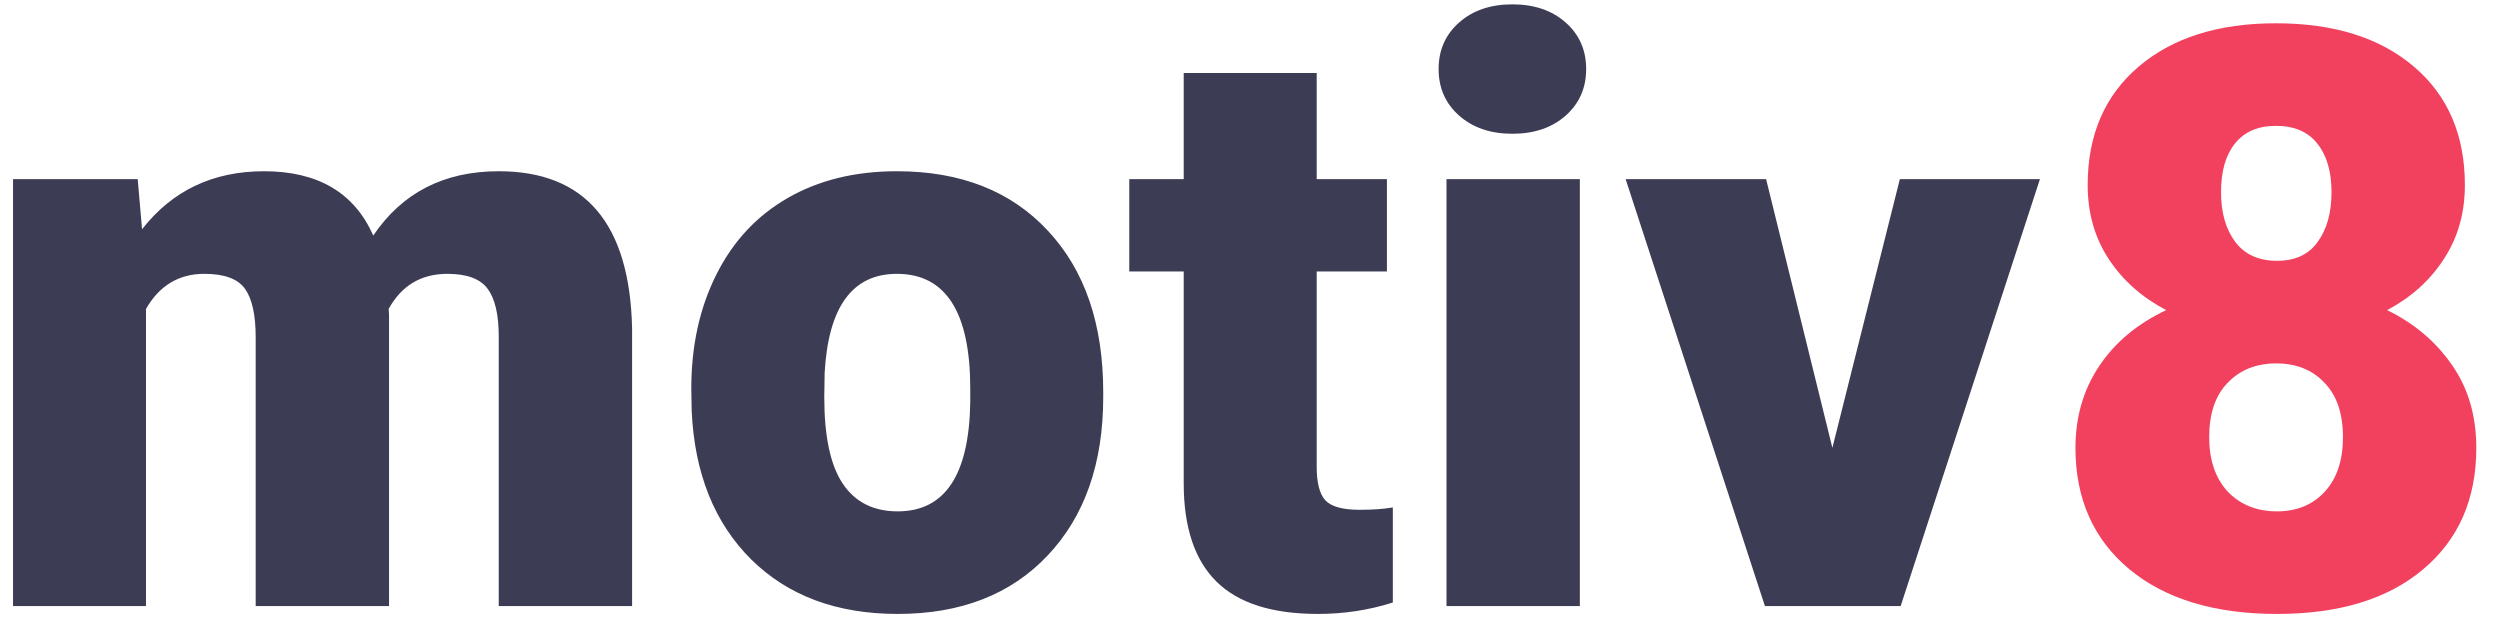
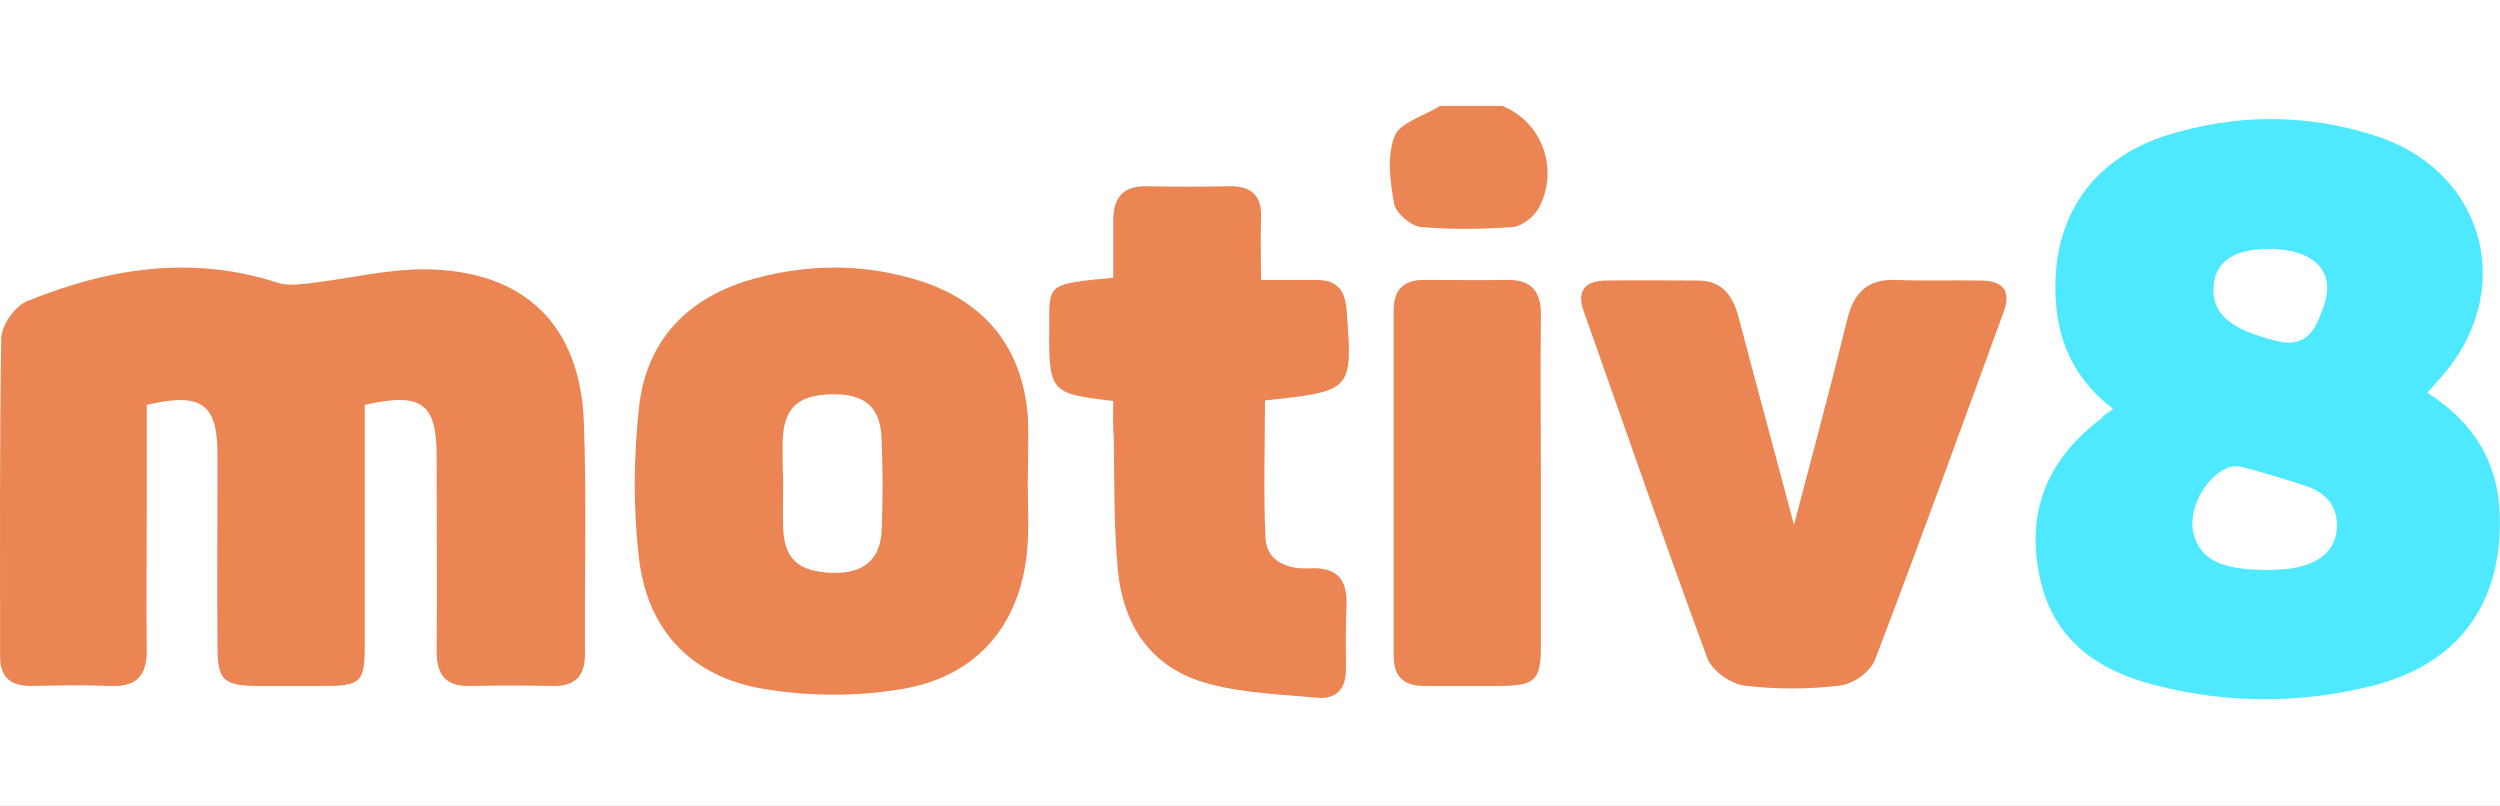
- <svg xmlns="http://www.w3.org/2000/svg" xmlns:xlink="http://www.w3.org/1999/xlink" width="99" height="25" viewBox="0 0 99 25" version="1.1">
-   <g id="Canvas" transform="translate(-452 -1722)">
-     <rect x="452" y="1722" width="99" height="25" fill="#E5E5E5" />
+ <svg xmlns="http://www.w3.org/2000/svg" xmlns:xlink="http://www.w3.org/1999/xlink" width="118" height="38" viewBox="0 0 118 38" version="1.1">
+   <g id="Canvas" transform="translate(-1064 1427)">
    <clipPath id="clip-0" clip-rule="evenodd">
-       <path d="M 431 1698L 1455 1698L 1455 2466L 431 2466L 431 1698Z" fill="#FFFFFF" />
+       <path d="M 1064 -1427L 1182 -1427L 1182 -1389L 1064 -1389L 1064 -1427Z" fill="#FFFFFF" />
    </clipPath>
-     <g id="User : Profile" clip-path="url(#clip-0)">
-       <path d="M 431 1698L 1455 1698L 1455 2466L 431 2466L 431 1698Z" fill="#FAFAFA" />
-       <g id="Navigation: User Auth">
-         <g id="Group">
-           <g id="Rectangle 2">
-             <use xlink:href="#path0_fill" transform="translate(431 1698)" fill="#FFFFFF" />
-           </g>
-           <g id="logo">
-             <use xlink:href="#path1_fill" transform="translate(451 1716)" fill="#3D3C55" />
-             <use xlink:href="#path2_fill" transform="translate(451 1716)" fill="#F1415F" />
-           </g>
+     <g id="Motiv8 Logo" clip-path="url(#clip-0)">
+       <path d="M 1064 -1427L 1182 -1427L 1182 -1389L 1064 -1389L 1064 -1427Z" fill="#FFFFFF" />
+       <g id="Group">
+         <g id="Vector">
+           <use xlink:href="#path0_fill" transform="translate(1129.6 -1422)" fill="#EB8554" />
+         </g>
+         <g id="Vector">
+           <use xlink:href="#path1_fill" transform="translate(1160.08 -1421.38)" fill="#4FE9FF" />
+         </g>
+         <g id="Vector">
+           <use xlink:href="#path2_fill" transform="translate(1064 -1414.37)" fill="#EB8554" />
+         </g>
+         <g id="Vector">
+           <use xlink:href="#path3_fill" transform="translate(1093.96 -1414.37)" fill="#EB8554" />
+         </g>
+         <g id="Vector">
+           <use xlink:href="#path4_fill" transform="translate(1138.63 -1413.79)" fill="#EB8554" />
+         </g>
+         <g id="Vector">
+           <use xlink:href="#path5_fill" transform="translate(1113.52 -1418.21)" fill="#EB8554" />
+         </g>
+         <g id="Vector">
+           <use xlink:href="#path6_fill" transform="translate(1129.78 -1413.79)" fill="#EB8554" />
        </g>
      </g>
    </g>
  </g>
  <defs>
-     <path id="path0_fill" d="M 0 0L 1024 0L 1024 74L 0 74L 0 0Z" />
-     <path id="path1_fill" d="M 6.453 13.094L 6.625 15.078C 7.823 13.547 9.432 12.781 11.453 12.781C 13.588 12.781 15.031 13.63 15.781 15.328C 16.927 13.63 18.583 12.781 20.75 12.781C 24.177 12.781 25.938 14.854 26.031 19L 26.031 30L 20.75 30L 20.75 19.328C 20.75 18.463 20.604 17.833 20.312 17.438C 20.021 17.042 19.49 16.844 18.719 16.844C 17.677 16.844 16.901 17.307 16.391 18.234L 16.406 18.453L 16.406 30L 11.125 30L 11.125 19.359C 11.125 18.474 10.984 17.833 10.703 17.438C 10.422 17.042 9.885 16.844 9.094 16.844C 8.083 16.844 7.312 17.307 6.781 18.234L 6.781 30L 1.516 30L 1.516 13.094L 6.453 13.094ZM 28.375 21.391C 28.375 19.703 28.703 18.203 29.359 16.891C 30.016 15.568 30.958 14.552 32.188 13.844C 33.417 13.135 34.859 12.781 36.516 12.781C 39.047 12.781 41.042 13.568 42.5 15.141C 43.958 16.703 44.688 18.833 44.688 21.531L 44.688 21.719C 44.688 24.354 43.953 26.448 42.484 28C 41.026 29.542 39.047 30.312 36.547 30.312C 34.141 30.312 32.208 29.594 30.75 28.156C 29.292 26.708 28.505 24.75 28.391 22.281L 28.375 21.391ZM 33.641 21.719C 33.641 23.281 33.885 24.427 34.375 25.156C 34.865 25.885 35.589 26.25 36.547 26.25C 38.422 26.25 39.38 24.807 39.422 21.922L 39.422 21.391C 39.422 18.359 38.453 16.844 36.516 16.844C 34.755 16.844 33.802 18.151 33.656 20.766L 33.641 21.719ZM 53.141 8.891L 53.141 13.094L 55.922 13.094L 55.922 16.75L 53.141 16.75L 53.141 24.484C 53.141 25.12 53.255 25.562 53.484 25.812C 53.714 26.062 54.167 26.188 54.844 26.188C 55.365 26.188 55.802 26.156 56.156 26.094L 56.156 29.859C 55.208 30.162 54.219 30.312 53.188 30.312C 51.375 30.312 50.036 29.885 49.172 29.031C 48.307 28.177 47.875 26.88 47.875 25.141L 47.875 16.75L 45.719 16.75L 45.719 13.094L 47.875 13.094L 47.875 8.891L 53.141 8.891ZM 63.562 30L 58.281 30L 58.281 13.094L 63.562 13.094L 63.562 30ZM 57.969 8.734C 57.969 7.984 58.24 7.37 58.781 6.891C 59.323 6.411 60.026 6.172 60.891 6.172C 61.755 6.172 62.458 6.411 63 6.891C 63.542 7.37 63.812 7.984 63.812 8.734C 63.812 9.484 63.542 10.099 63 10.578C 62.458 11.057 61.755 11.297 60.891 11.297C 60.026 11.297 59.323 11.057 58.781 10.578C 58.24 10.099 57.969 9.484 57.969 8.734ZM 73.562 23.734L 76.234 13.094L 81.781 13.094L 76.266 30L 70.891 30L 65.375 13.094L 70.938 13.094L 73.562 23.734Z" />
-     <path id="path2_fill" d="M 98.609 13.328C 98.609 14.432 98.333 15.406 97.781 16.25C 97.24 17.094 96.49 17.771 95.531 18.281C 96.615 18.812 97.474 19.542 98.109 20.469C 98.745 21.385 99.062 22.474 99.062 23.734C 99.062 25.766 98.359 27.37 96.953 28.547C 95.557 29.724 93.63 30.312 91.172 30.312C 88.703 30.312 86.755 29.724 85.328 28.547C 83.901 27.359 83.188 25.755 83.188 23.734C 83.188 22.516 83.5 21.438 84.125 20.5C 84.75 19.562 85.635 18.823 86.781 18.281C 85.812 17.771 85.052 17.094 84.5 16.25C 83.948 15.406 83.672 14.432 83.672 13.328C 83.672 11.349 84.344 9.786 85.688 8.641C 87.031 7.495 88.844 6.922 91.125 6.922C 93.427 6.922 95.25 7.495 96.594 8.641C 97.938 9.786 98.609 11.349 98.609 13.328ZM 93.781 23.312C 93.781 22.375 93.537 21.656 93.047 21.156C 92.568 20.646 91.932 20.391 91.141 20.391C 90.349 20.391 89.708 20.646 89.219 21.156C 88.729 21.656 88.484 22.375 88.484 23.312C 88.484 24.219 88.729 24.938 89.219 25.469C 89.719 25.99 90.37 26.25 91.172 26.25C 91.953 26.25 92.583 25.99 93.062 25.469C 93.542 24.948 93.781 24.229 93.781 23.312ZM 91.125 10.984C 90.417 10.984 89.875 11.219 89.5 11.688C 89.135 12.146 88.953 12.787 88.953 13.609C 88.953 14.422 89.141 15.078 89.516 15.578C 89.891 16.078 90.443 16.328 91.172 16.328C 91.891 16.328 92.427 16.078 92.781 15.578C 93.146 15.078 93.328 14.422 93.328 13.609C 93.328 12.797 93.141 12.156 92.766 11.688C 92.401 11.219 91.854 10.984 91.125 10.984Z" />
+     <path id="path0_fill" d="M 5.305 0C 7.175 0.737 8.004 2.975 7.042 4.792C 6.828 5.213 6.267 5.661 5.839 5.713C 4.396 5.819 2.899 5.845 1.456 5.713C 0.975 5.661 0.28 5.055 0.2 4.607C 0.013 3.554 -0.147 2.37 0.227 1.422C 0.467 0.79 1.616 0.474 2.365 0C 3.327 0 4.316 0 5.305 0Z" />
+     <path id="path1_fill" d="M 3.661 13.681C 1.79 12.259 0.988 10.416 0.935 8.178C 0.855 4.571 2.672 1.912 6.146 0.78C 9.407 -0.247 12.748 -0.273 16.008 0.78C 21.327 2.465 22.77 8.31 18.975 12.364C 18.841 12.522 18.708 12.68 18.494 12.917C 20.766 14.365 21.915 16.34 21.915 18.973C 21.942 22.922 19.937 25.686 16.035 26.713C 12.561 27.608 9.06 27.608 5.612 26.713C 2.913 26.029 0.828 24.554 0.213 21.685C -0.482 18.578 0.534 16.077 3.073 14.155C 3.233 13.97 3.394 13.865 3.661 13.681ZM 10.984 21.29C 11.331 21.263 11.866 21.263 12.374 21.158C 13.336 20.921 14.111 20.447 14.218 19.368C 14.298 18.288 13.71 17.63 12.748 17.314C 11.786 16.998 10.823 16.709 9.835 16.445C 9.567 16.366 9.22 16.366 8.979 16.498C 7.91 17.024 7.189 18.499 7.456 19.578C 7.777 20.789 8.766 21.105 9.888 21.237C 10.182 21.263 10.503 21.263 10.984 21.29ZM 11.064 6.125C 9.461 6.125 8.579 6.651 8.418 7.731C 8.231 9.152 9.14 9.942 11.465 10.495C 12.882 10.811 13.256 9.784 13.576 8.889C 14.218 7.23 13.175 6.151 11.064 6.125Z" />
+     <path id="path2_fill" d="M 17.216 6.479C 17.216 10.323 17.216 14.088 17.216 17.879C 17.216 19.564 17.029 19.748 15.265 19.748C 14.196 19.748 13.127 19.748 12.058 19.748C 10.561 19.722 10.267 19.459 10.267 17.958C 10.24 14.93 10.267 11.903 10.267 8.875C 10.267 6.426 9.545 5.873 6.926 6.479C 6.926 8.085 6.926 9.744 6.926 11.402C 6.926 13.64 6.9 15.878 6.926 18.116C 6.926 19.274 6.419 19.801 5.216 19.748C 3.96 19.696 2.73 19.722 1.474 19.748C 0.539 19.748 0.004 19.38 0.004 18.353C 0.004 13.351 -0.022 8.348 0.058 3.346C 0.058 2.74 0.699 1.819 1.287 1.582C 5.109 0.029 9.038 -0.603 13.1 0.713C 13.554 0.871 14.116 0.792 14.623 0.74C 16.414 0.529 18.231 0.081 20.022 0.081C 24.726 0.108 27.398 2.688 27.559 7.322C 27.692 10.955 27.586 14.614 27.612 18.248C 27.612 19.301 27.131 19.775 26.062 19.748C 24.779 19.722 23.47 19.722 22.187 19.748C 21.038 19.775 20.61 19.222 20.61 18.142C 20.637 15.062 20.61 12.008 20.61 8.928C 20.61 6.4 19.915 5.873 17.216 6.479Z" />
+     <path id="path3_fill" d="M 18.551 10.168C 18.551 11.089 18.605 12.011 18.551 12.932C 18.364 16.618 16.333 19.251 12.672 19.883C 10.534 20.252 8.235 20.252 6.07 19.883C 2.623 19.304 0.565 17.066 0.191 13.643C -0.077 11.353 -0.05 8.983 0.191 6.693C 0.511 3.454 2.489 1.374 5.696 0.506C 8.342 -0.205 10.988 -0.179 13.58 0.664C 16.627 1.69 18.284 3.849 18.551 6.982C 18.605 8.062 18.551 9.115 18.551 10.168ZM 7.006 10.063C 7.006 10.8 6.979 11.537 7.006 12.301C 7.059 13.749 7.727 14.354 9.304 14.407C 10.801 14.46 11.603 13.775 11.656 12.38C 11.71 10.984 11.71 9.589 11.656 8.193C 11.629 6.587 10.881 5.929 9.224 5.982C 7.647 6.034 7.006 6.666 6.979 8.272C 6.979 8.825 6.979 9.431 7.006 10.063Z" />
+     <path id="path4_fill" d="M 10.046 11.565C 10.768 8.8 11.704 5.351 12.559 1.876C 12.88 0.533 13.574 -0.072 14.964 0.007C 16.247 0.059 17.556 0.007 18.839 0.033C 19.855 0.033 20.336 0.454 19.935 1.534C 17.931 7.01 15.953 12.486 13.868 17.936C 13.655 18.489 12.826 19.095 12.211 19.147C 10.715 19.332 9.165 19.332 7.695 19.147C 7.053 19.068 6.171 18.436 5.957 17.857C 3.953 12.434 2.055 6.957 0.131 1.508C -0.216 0.56 0.131 0.059 1.12 0.033C 2.59 0.007 4.06 0.033 5.53 0.033C 6.652 0.033 7.16 0.744 7.427 1.744C 8.336 5.22 9.298 8.721 10.046 11.565Z" />
+     <path id="path5_fill" d="M 3.024 10.137C -0.022 9.769 -0.022 9.769 0.004 6.346C 0.004 4.609 0.004 4.609 3.024 4.319C 3.024 3.45 3.024 2.529 3.024 1.633C 3.024 0.58 3.452 -0.025 4.601 0.001C 5.884 0.027 7.194 0.027 8.477 0.001C 9.519 -0.025 10.053 0.422 10 1.502C 9.973 2.423 10 3.318 10 4.424C 10.962 4.424 11.791 4.424 12.619 4.424C 13.555 4.424 13.955 4.872 14.036 5.793C 14.329 9.664 14.356 9.664 10.187 10.111C 10.187 12.27 10.107 14.455 10.214 16.614C 10.267 17.72 11.283 18.088 12.272 18.036C 13.635 17.957 14.089 18.589 14.036 19.852C 13.982 20.853 14.009 21.88 14.009 22.88C 13.982 23.723 13.555 24.223 12.672 24.144C 10.962 23.986 9.198 23.933 7.541 23.486C 4.815 22.775 3.479 20.721 3.238 18.062C 3.051 16.009 3.078 13.955 3.051 11.901C 2.998 11.296 3.024 10.743 3.024 10.137Z" />
+     <path id="path6_fill" d="M 6.949 9.558C 6.949 12.138 6.949 14.718 6.949 17.325C 6.949 18.904 6.655 19.141 5.078 19.168C 3.875 19.168 2.673 19.168 1.47 19.168C 0.481 19.168 1.63123e-06 18.747 1.63123e-06 17.746C 1.63123e-06 12.322 1.63123e-06 6.873 1.63123e-06 1.449C 1.63123e-06 0.448 0.481 0.001 1.443 0.001C 2.726 0.001 4.036 0.027 5.318 0.001C 6.521 -0.025 6.976 0.554 6.949 1.712C 6.922 4.319 6.949 6.951 6.949 9.558Z" />
  </defs>
</svg>
